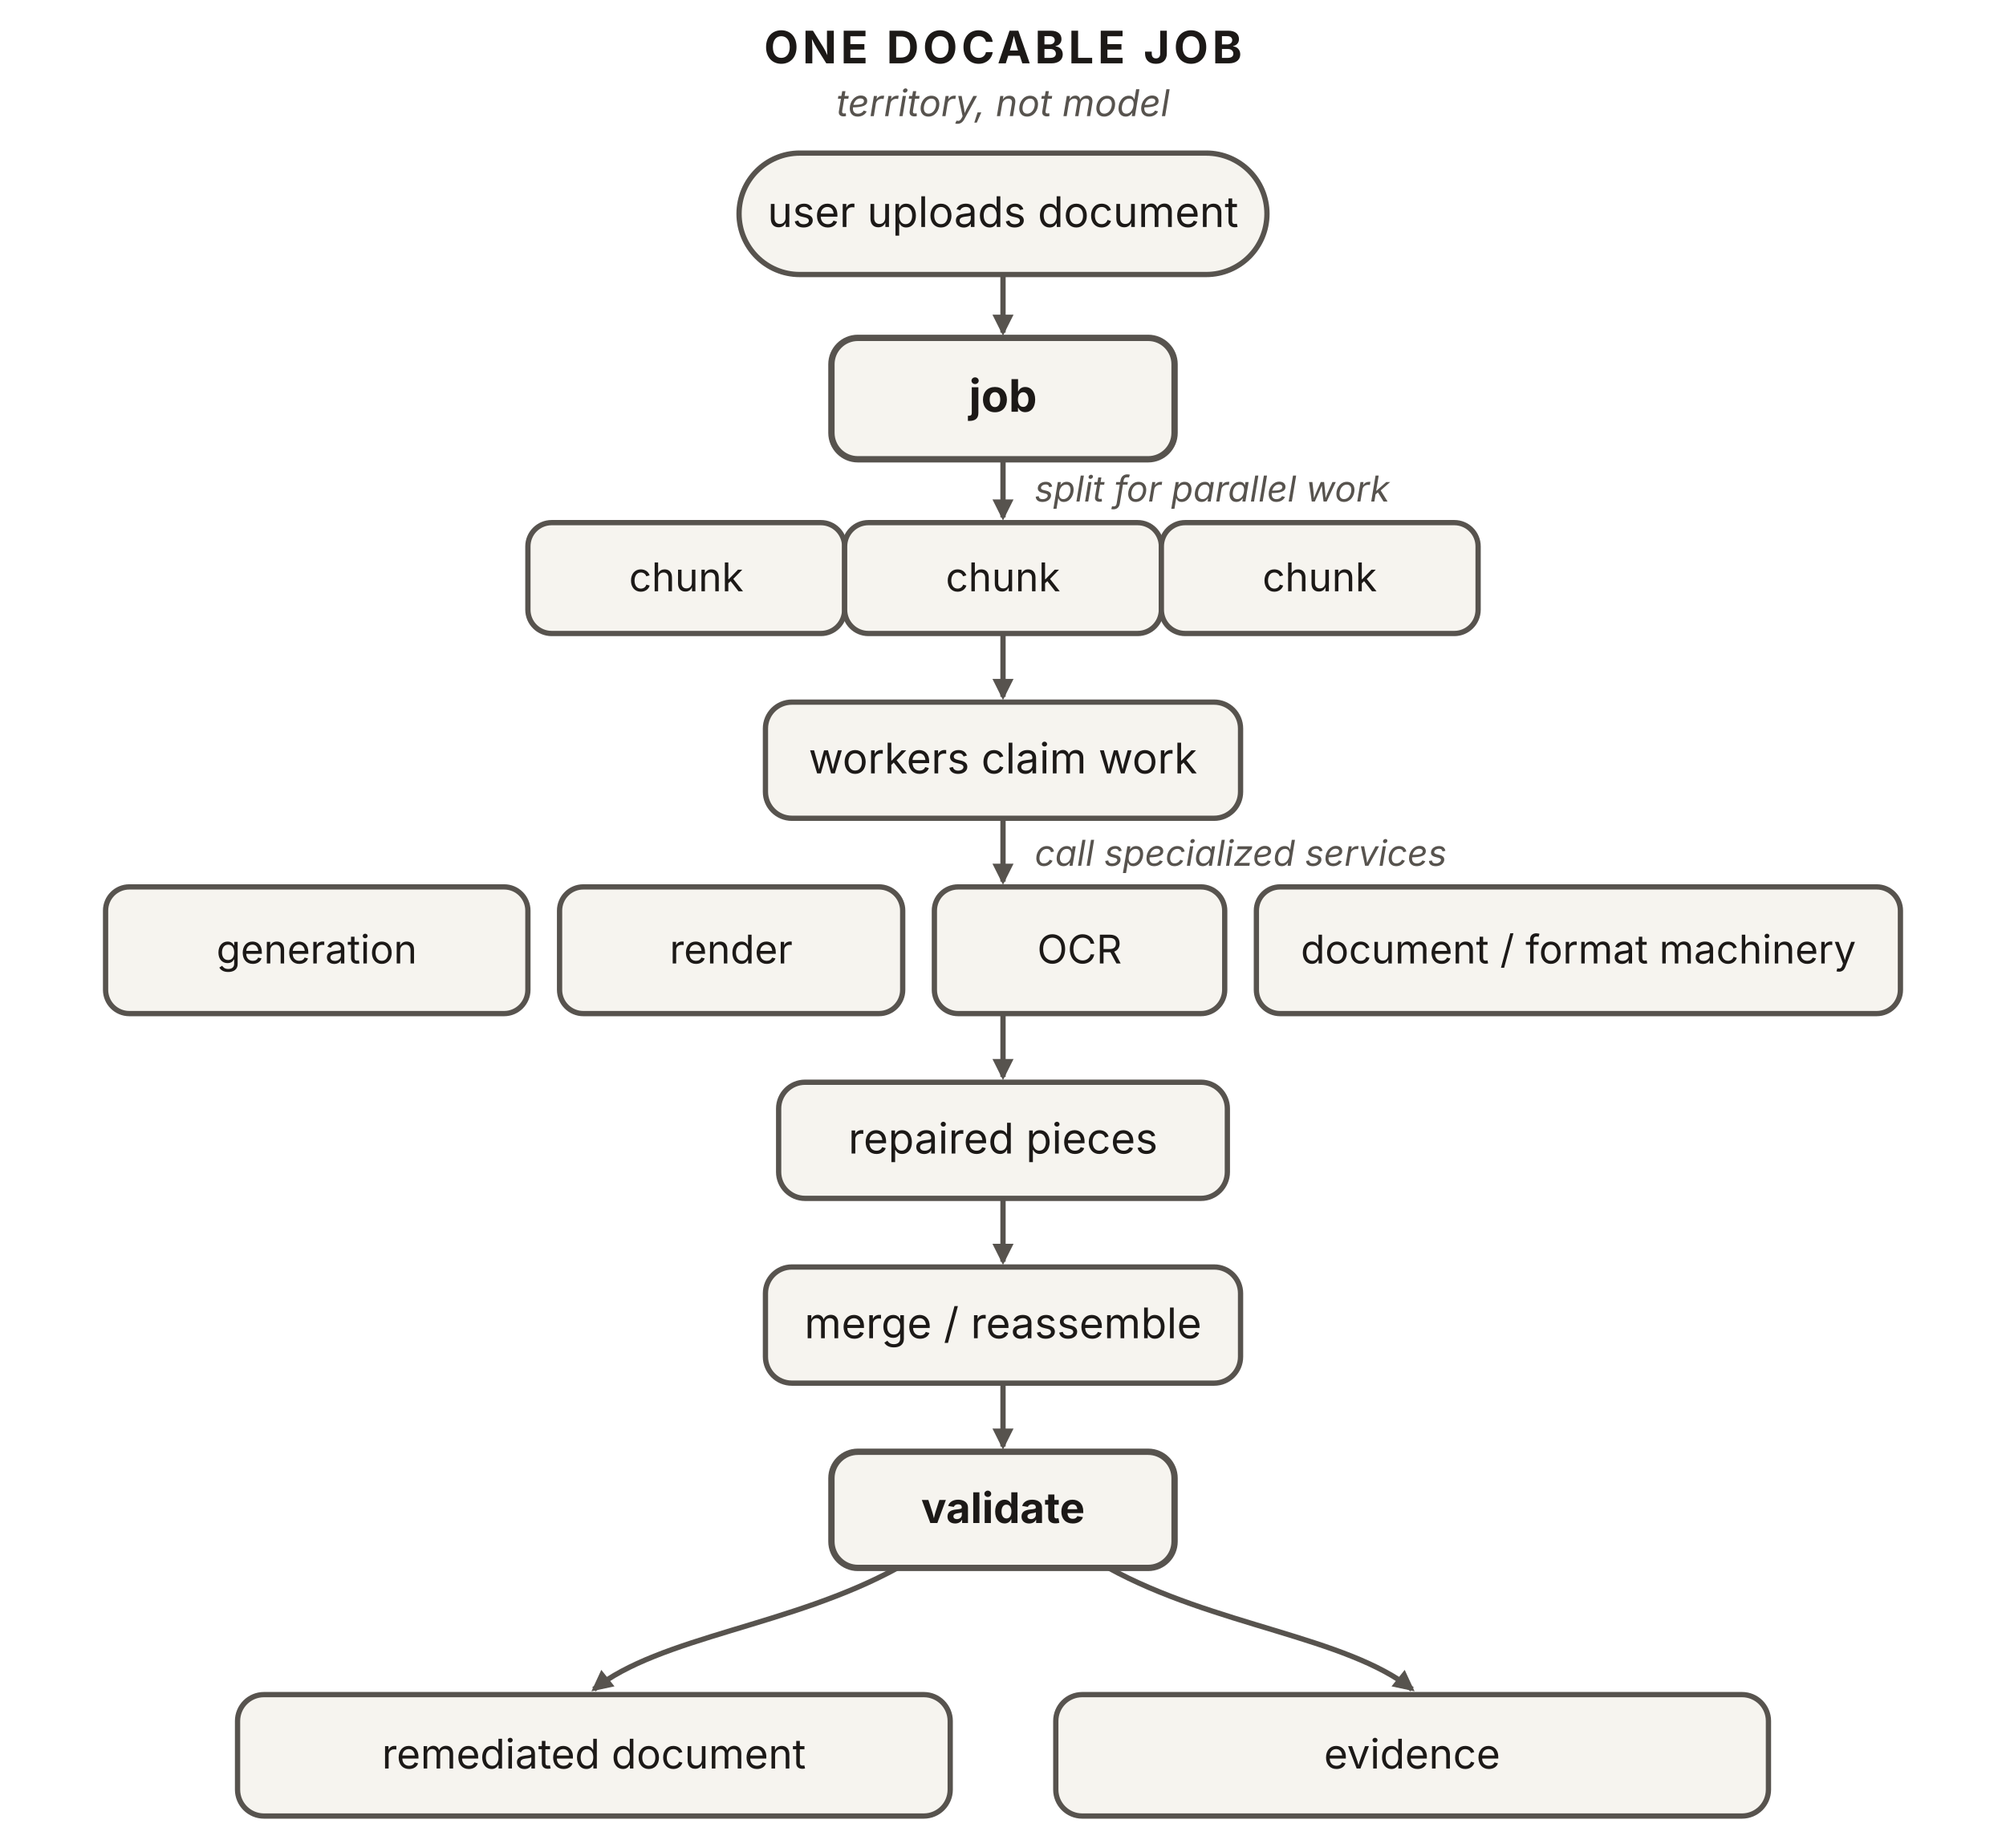
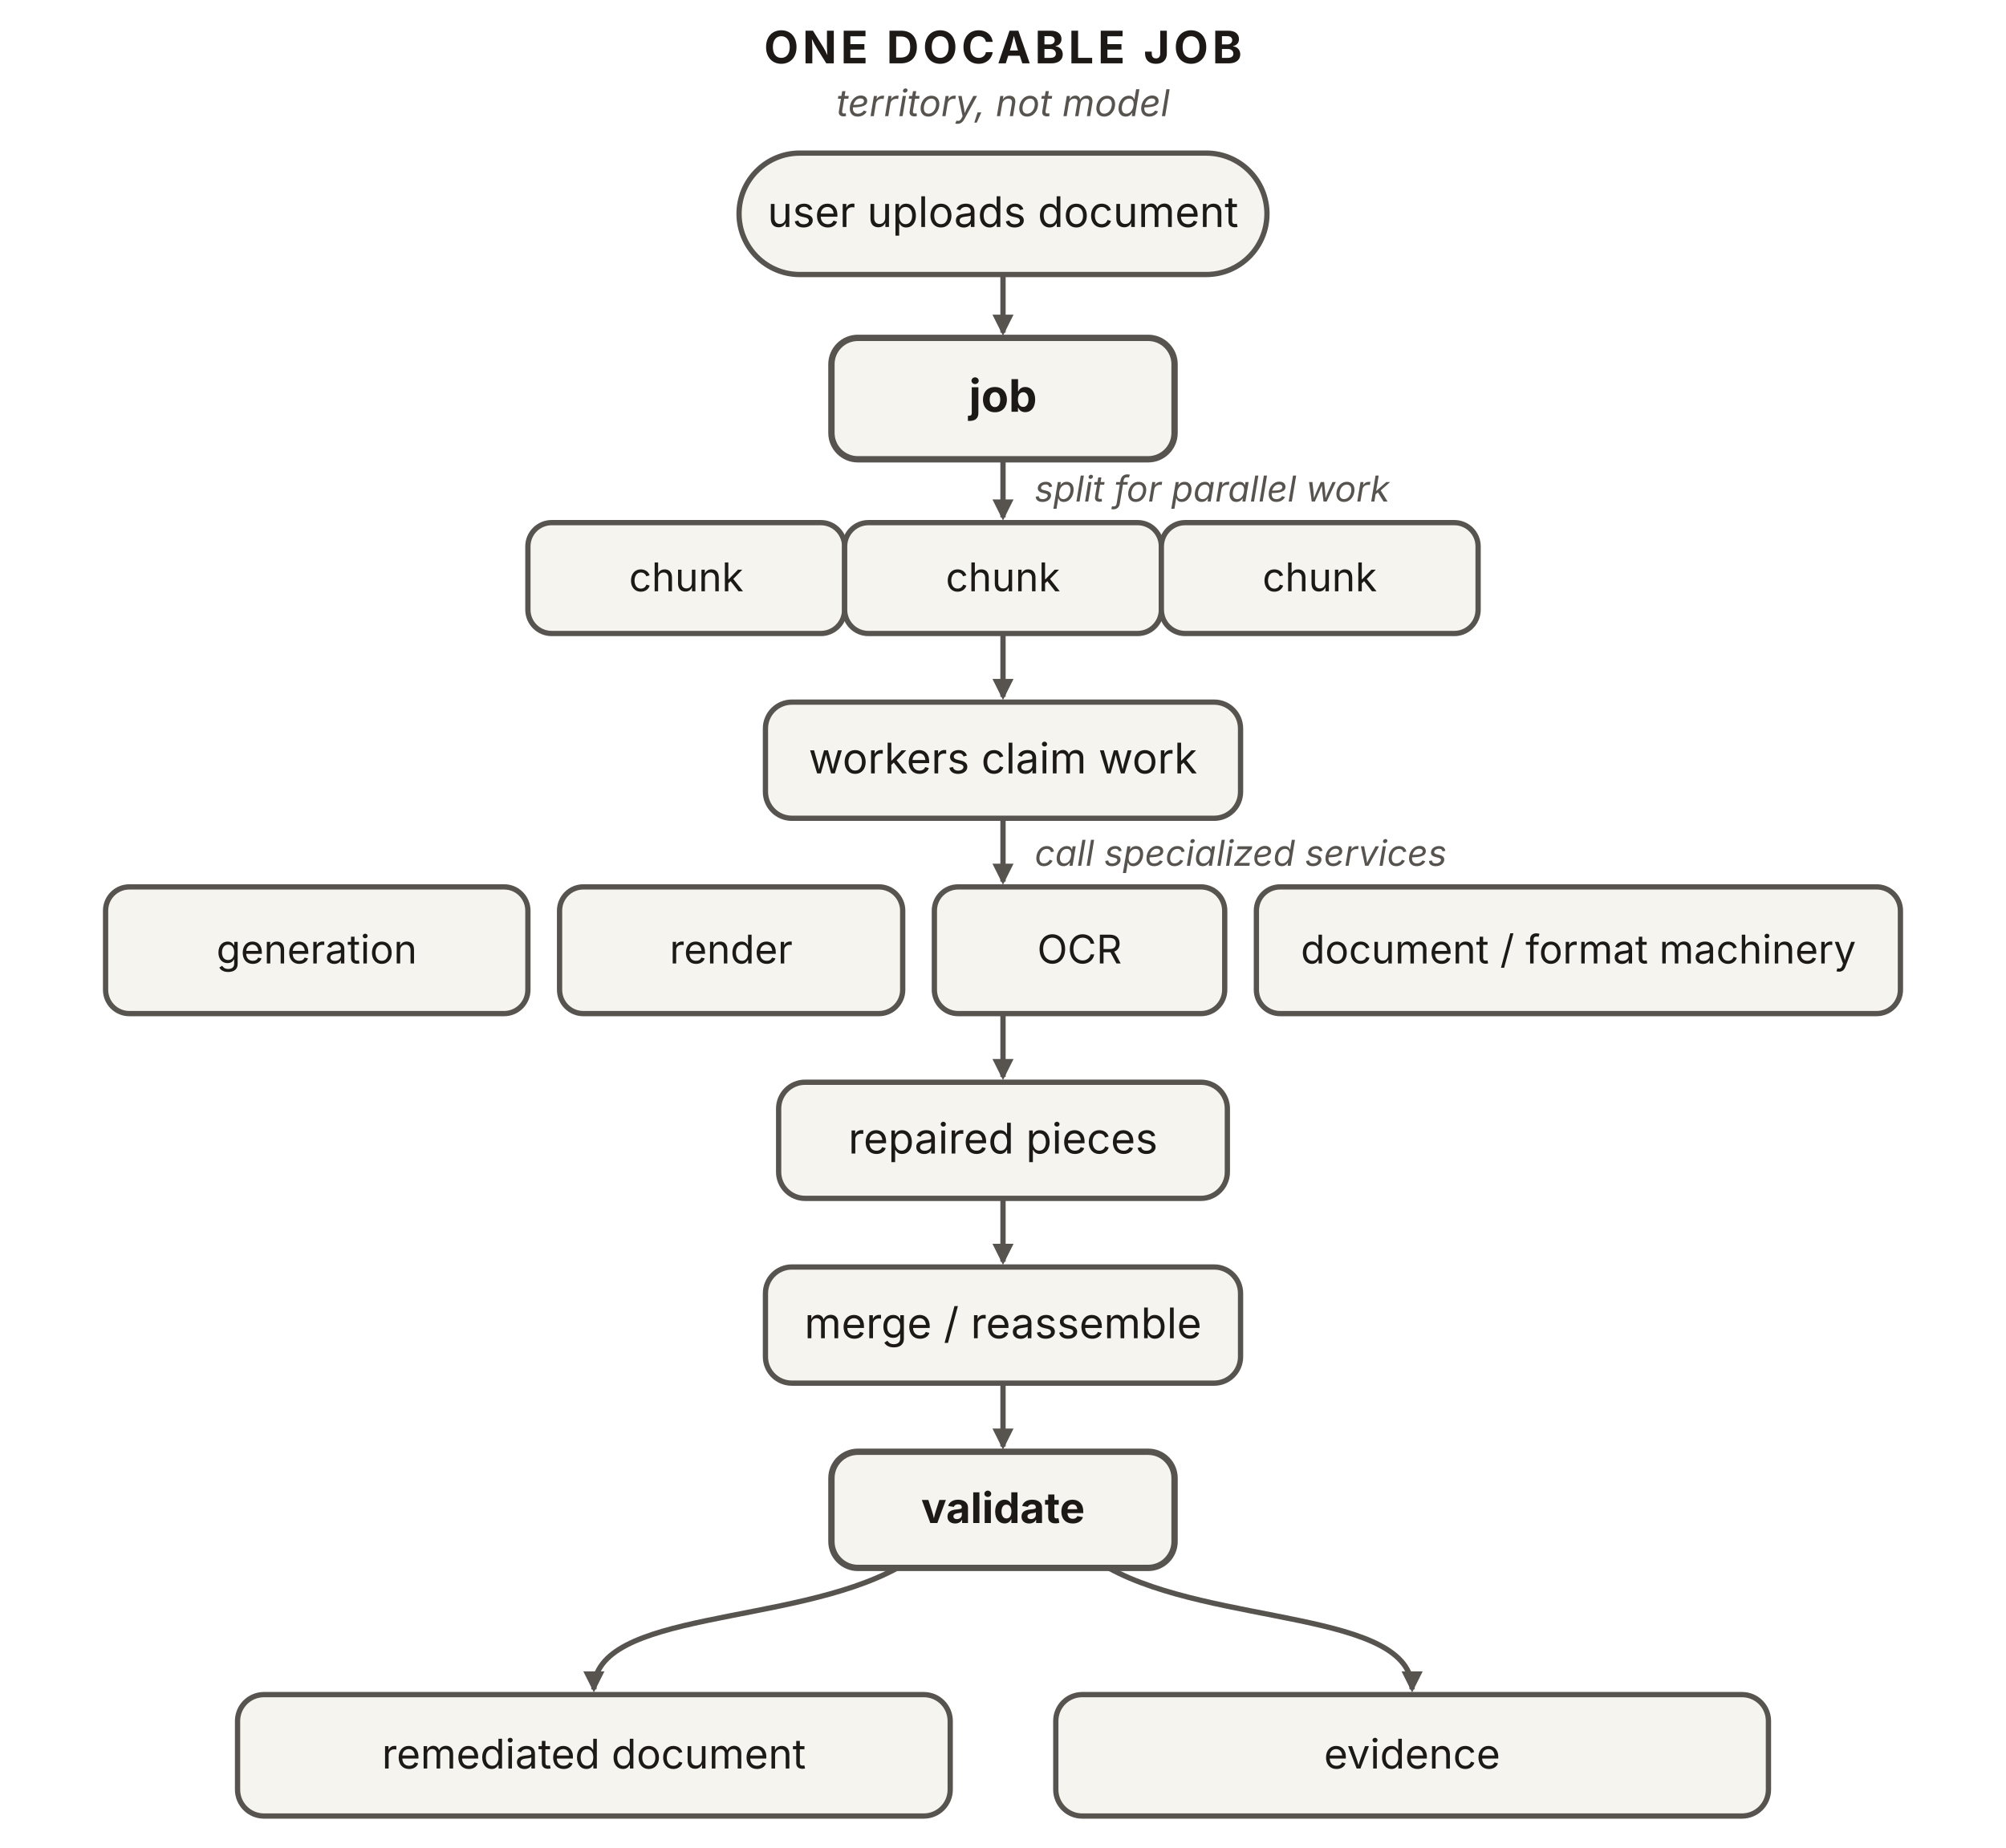
<svg xmlns="http://www.w3.org/2000/svg" viewBox="0 0 760 700" width="760" height="700" role="img" aria-labelledby="ojTitle ojDesc" font-family="'Source Sans 3', -apple-system, 'Segoe UI', sans-serif">
  <defs>
    <marker id="oj-k" viewBox="0 0 10 10" refX="8.5" refY="5" markerWidth="8" markerHeight="8" orient="auto" markerUnits="userSpaceOnUse">
      <path d="M0 0 L10 5 L0 10 z" fill="#57534e" />
    </marker>
  </defs>
  <text x="380" y="24" text-anchor="middle" font-size="17" font-weight="700" letter-spacing="1.5" fill="#1c1917">ONE DOCABLE JOB</text>
  <text x="380" y="44" text-anchor="middle" font-size="14" font-style="italic" fill="#57534e">territory, not model</text>
-   <rect x="280" y="58" width="200" height="46" rx="23" fill="#f6f4ef" stroke="#57534e" stroke-width="2" />
+   <rect id="upload" x="280" y="58" width="200" height="46" rx="23" fill="#f6f4ef" stroke="#57534e" stroke-width="2" />
  <text x="380" y="86" text-anchor="middle" font-size="16" fill="#1c1917">user uploads document</text>
  <line x1="380" y1="104" x2="380" y2="126" stroke="#57534e" stroke-width="2" marker-end="url(#oj-k)" />
-   <rect x="315" y="128" width="130" height="46" rx="10" fill="#f6f4ef" stroke="#57534e" stroke-width="2.4" />
+   <rect id="job" x="315" y="128" width="130" height="46" rx="10" fill="#f6f4ef" stroke="#57534e" stroke-width="2.4" />
  <text x="380" y="156" text-anchor="middle" font-size="17" font-weight="700" fill="#1c1917">job</text>
  <line x1="380" y1="174" x2="380" y2="196" stroke="#57534e" stroke-width="2" marker-end="url(#oj-k)" />
  <text x="392" y="190" font-size="13.5" font-style="italic" fill="#57534e">split for parallel work</text>
  <g fill="#f6f4ef" stroke="#57534e" stroke-width="2">
    <rect x="200" y="198" width="120" height="42" rx="9" />
-     <rect x="320" y="198" width="120" height="42" rx="9" />
+     <rect id="chunk" x="320" y="198" width="120" height="42" rx="9" />
    <rect x="440" y="198" width="120" height="42" rx="9" />
  </g>
  <text x="260" y="224" text-anchor="middle" font-size="15" fill="#1c1917">chunk</text>
  <text x="380" y="224" text-anchor="middle" font-size="15" fill="#1c1917">chunk</text>
  <text x="500" y="224" text-anchor="middle" font-size="15" fill="#1c1917">chunk</text>
  <line x1="380" y1="240" x2="380" y2="264" stroke="#57534e" stroke-width="2" marker-end="url(#oj-k)" />
-   <rect x="290" y="266" width="180" height="44" rx="10" fill="#f6f4ef" stroke="#57534e" stroke-width="2" />
+   <rect id="workers" x="290" y="266" width="180" height="44" rx="10" fill="#f6f4ef" stroke="#57534e" stroke-width="2" />
  <text x="380" y="293" text-anchor="middle" font-size="16" fill="#1c1917">workers claim work</text>
  <line x1="380" y1="310" x2="380" y2="334" stroke="#57534e" stroke-width="2" marker-end="url(#oj-k)" />
  <text x="392" y="328" font-size="13.5" font-style="italic" fill="#57534e">call specialized services</text>
  <g fill="#f6f4ef" stroke="#57534e" stroke-width="2">
    <rect x="40" y="336" width="160" height="48" rx="9" />
    <rect x="212" y="336" width="130" height="48" rx="9" />
-     <rect x="354" y="336" width="110" height="48" rx="9" />
+     <rect id="ocr" x="354" y="336" width="110" height="48" rx="9" />
    <rect x="476" y="336" width="244" height="48" rx="9" />
  </g>
  <text x="120" y="365" text-anchor="middle" font-size="15" fill="#1c1917">generation</text>
  <text x="277" y="365" text-anchor="middle" font-size="15" fill="#1c1917">render</text>
  <text x="409" y="365" text-anchor="middle" font-size="15" fill="#1c1917">OCR</text>
  <text x="598" y="365" text-anchor="middle" font-size="15" fill="#1c1917">document / format machinery</text>
  <line x1="380" y1="384" x2="380" y2="408" stroke="#57534e" stroke-width="2" marker-end="url(#oj-k)" />
-   <rect x="295" y="410" width="170" height="44" rx="10" fill="#f6f4ef" stroke="#57534e" stroke-width="2" />
+   <rect id="repaired" x="295" y="410" width="170" height="44" rx="10" fill="#f6f4ef" stroke="#57534e" stroke-width="2" />
  <text x="380" y="437" text-anchor="middle" font-size="16" fill="#1c1917">repaired pieces</text>
  <line x1="380" y1="454" x2="380" y2="478" stroke="#57534e" stroke-width="2" marker-end="url(#oj-k)" />
-   <rect x="290" y="480" width="180" height="44" rx="10" fill="#f6f4ef" stroke="#57534e" stroke-width="2" />
+   <rect id="merge" x="290" y="480" width="180" height="44" rx="10" fill="#f6f4ef" stroke="#57534e" stroke-width="2" />
  <text x="380" y="507" text-anchor="middle" font-size="16" fill="#1c1917">merge / reassemble</text>
  <line x1="380" y1="524" x2="380" y2="548" stroke="#57534e" stroke-width="2" marker-end="url(#oj-k)" />
-   <rect x="315" y="550" width="130" height="44" rx="10" fill="#f6f4ef" stroke="#57534e" stroke-width="2.4" />
+   <rect id="validate" x="315" y="550" width="130" height="44" rx="10" fill="#f6f4ef" stroke="#57534e" stroke-width="2.4" />
  <text x="380" y="577" text-anchor="middle" font-size="16" font-weight="700" fill="#1c1917">validate</text>
  <g fill="none" stroke="#57534e" stroke-width="2" marker-end="url(#oj-k)">
-     <path d="M340,594 C300,616 250,620 225,640" />
-     <path d="M420,594 C460,616 510,620 535,640" />
+     <path d="M340,594 C300,616 225,610 225,640" />
+     <path d="M420,594 C460,616 535,610 535,640" />
  </g>
-   <rect x="90" y="642" width="270" height="46" rx="10" fill="#f6f4ef" stroke="#57534e" stroke-width="2" />
+   <rect id="remediated" x="90" y="642" width="270" height="46" rx="10" fill="#f6f4ef" stroke="#57534e" stroke-width="2" />
  <text x="225" y="670" text-anchor="middle" font-size="15.5" fill="#1c1917">remediated document</text>
-   <rect x="400" y="642" width="270" height="46" rx="10" fill="#f6f4ef" stroke="#57534e" stroke-width="2" />
+   <rect id="evidence" x="400" y="642" width="270" height="46" rx="10" fill="#f6f4ef" stroke="#57534e" stroke-width="2" />
  <text x="535" y="670" text-anchor="middle" font-size="15.5" fill="#1c1917">evidence</text>
</svg>
